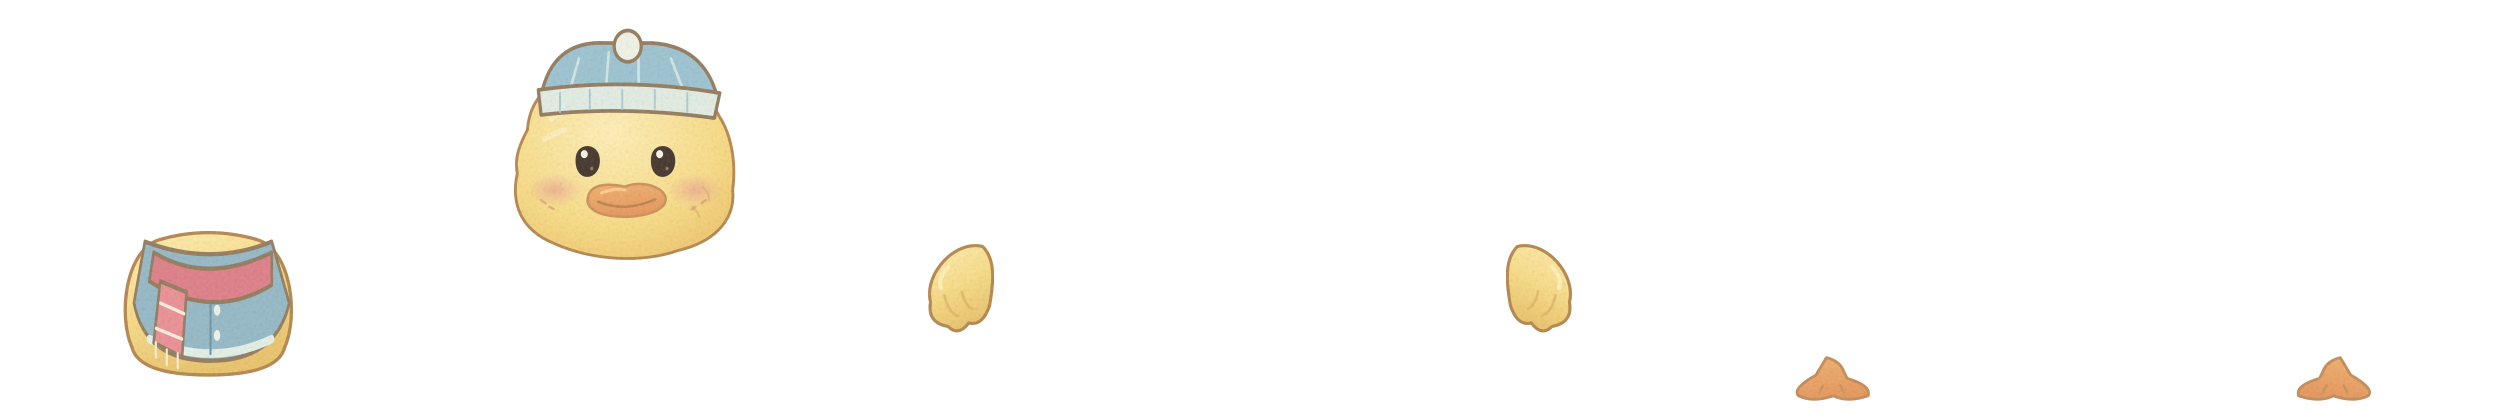
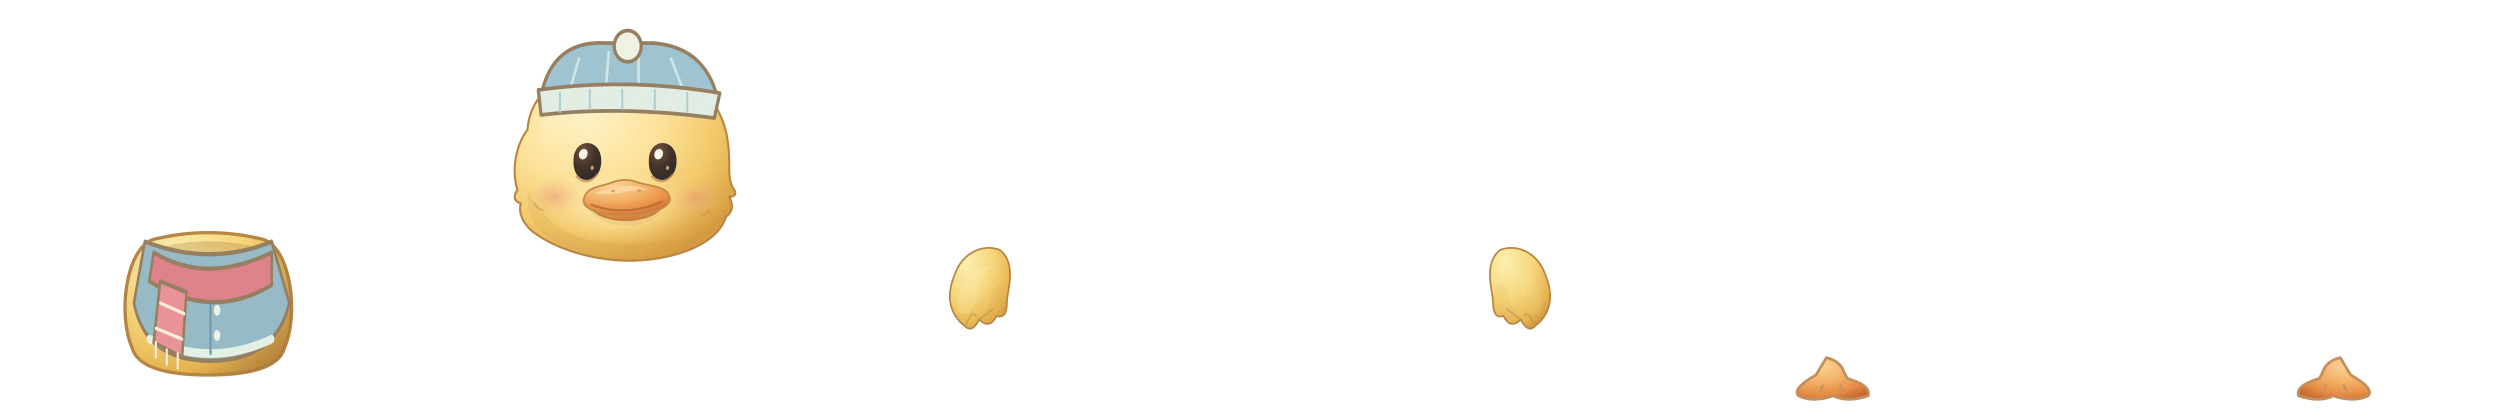
<svg xmlns="http://www.w3.org/2000/svg" width="720" height="120" viewBox="0 0 720 120">
  <g>
    <g transform="translate(0 0)">
      <defs>
-         <linearGradient id="winter-parts-0-down" x1="0" y1="0" x2=".35" y2="1">
-           <stop stop-color="#ffedaf" />
-           <stop offset=".55" stop-color="#f9dd8a" />
-           <stop offset="1" stop-color="#ebc66f" />
-         </linearGradient>
-         <radialGradient id="winter-parts-0-face" cx=".43" cy=".32" r=".78">
-           <stop stop-color="#fff0b8" />
-           <stop offset=".67" stop-color="#f9dc87" />
-           <stop offset="1" stop-color="#edc56e" />
+         <radialGradient id="winter-parts-0-down" cx=".26" cy=".18" r=".96">
+           <stop stop-color="#fff1b3" />
+           <stop offset=".47" stop-color="#f8d87c" />
+           <stop offset=".82" stop-color="#e7b450" />
+           <stop offset="1" stop-color="#ca913b" />
+         </radialGradient>
+         <radialGradient id="winter-parts-0-down-right" cx=".74" cy=".18" r=".96">
+           <stop stop-color="#fff1b3" />
+           <stop offset=".47" stop-color="#f8d87c" />
+           <stop offset=".82" stop-color="#e7b450" />
+           <stop offset="1" stop-color="#ca913b" />
+         </radialGradient>
+         <radialGradient id="winter-parts-0-face" cx=".32" cy=".24" r=".82">
+           <stop stop-color="#fff5c8" />
+           <stop offset=".42" stop-color="#ffe39a" />
+           <stop offset=".73" stop-color="#f4ca69" />
+           <stop offset="1" stop-color="#d99c40" />
+         </radialGradient>
+         <radialGradient id="winter-parts-0-muzzle" cx=".44" cy=".48" r=".55">
+           <stop stop-color="#fff4ce" stop-opacity=".82" />
+           <stop offset=".54" stop-color="#ffe8aa" stop-opacity=".46" />
+           <stop offset="1" stop-color="#f5cf7e" stop-opacity="0" />
        </radialGradient>
        <radialGradient id="winter-parts-0-blush">
-           <stop stop-color="#eaa393" stop-opacity=".72" />
-           <stop offset="1" stop-color="#efb19b" stop-opacity="0" />
-         </radialGradient>
-         <linearGradient id="winter-parts-0-bill" x2=".25" y2="1">
-           <stop stop-color="#f2b373" />
-           <stop offset="1" stop-color="#e79a60" />
-         </linearGradient>
-         <linearGradient id="winter-parts-0-cloth" x2=".25" y2="1">
+           <stop stop-color="#e99273" stop-opacity=".54" />
+           <stop offset=".55" stop-color="#eeac82" stop-opacity=".28" />
+           <stop offset="1" stop-color="#efbd83" stop-opacity="0" />
+         </radialGradient>
+         <radialGradient id="winter-parts-0-bill" cx=".33" cy=".18" r=".9">
+           <stop stop-color="#ffd399" />
+           <stop offset=".45" stop-color="#f4b267" />
+           <stop offset=".78" stop-color="#e88d43" />
+           <stop offset="1" stop-color="#c76b31" />
+         </radialGradient>
+         <linearGradient id="winter-parts-0-bill-lower" x1="0" y1="0" x2=".2" y2="1">
+           <stop stop-color="#cc763a" />
+           <stop offset=".5" stop-color="#eea35c" />
+           <stop offset="1" stop-color="#d9813e" />
+         </linearGradient>
+         <radialGradient id="winter-parts-0-eye" cx=".35" cy=".22" r=".85">
+           <stop stop-color="#71523c" />
+           <stop offset=".55" stop-color="#403129" />
+           <stop offset="1" stop-color="#2e2926" />
+         </radialGradient>
+         <radialGradient id="winter-parts-0-cloth" cx=".27" cy=".24" r=".88">
          <stop stop-color="#9bcfc0" />
-           <stop offset=".75" stop-color="#9bcfc0" />
+           <stop offset=".42" stop-color="#9bcfc0" />
          <stop offset="1" stop-color="#77b6a7" />
-         </linearGradient>
-         <linearGradient id="winter-parts-0-shell" x2="0" y2="1">
-           <stop stop-color="#fff9e8" />
-           <stop offset="1" stop-color="#e8ddbf" />
-         </linearGradient>
+         </radialGradient>
+         <linearGradient id="winter-parts-0-form-shade" x1="0" y1="0" x2="1" y2=".35">
+           <stop stop-color="#765837" stop-opacity=".12" />
+           <stop offset=".3" stop-color="#765837" stop-opacity="0" />
+           <stop offset=".68" stop-color="#765837" stop-opacity="0" />
+           <stop offset="1" stop-color="#765837" stop-opacity=".22" />
+         </linearGradient>
+         <linearGradient id="winter-parts-0-chin-shade" x1="0" y1="0" x2="0" y2="1">
+           <stop stop-color="#9c6b32" stop-opacity=".28" />
+           <stop offset="1" stop-color="#9c6b32" stop-opacity="0" />
+         </linearGradient>
+         <radialGradient id="winter-parts-0-shell" cx=".31" cy=".18" r=".9">
+           <stop stop-color="#fffdf1" />
+           <stop offset=".45" stop-color="#f4ecd6" />
+           <stop offset=".78" stop-color="#e1d2ae" />
+           <stop offset="1" stop-color="#c9b68c" />
+         </radialGradient>
+         <radialGradient id="winter-parts-0-ground">
+           <stop stop-color="#766449" stop-opacity=".24" />
+           <stop offset=".5" stop-color="#766449" stop-opacity=".12" />
+           <stop offset="1" stop-color="#766449" stop-opacity="0" />
+         </radialGradient>
        <filter id="winter-parts-0-paper" x="-2%" y="-2%" width="104%" height="104%" color-interpolation-filters="sRGB">
          <feTurbulence type="fractalNoise" baseFrequency="1.1" numOctaves="3" seed="19" result="grain" />
          <feColorMatrix in="grain" type="saturate" values="0" />
          <feComponentTransfer>
-             <feFuncA type="linear" slope=".16" />
+             <feFuncA type="linear" slope=".065" />
          </feComponentTransfer>
          <feComposite operator="in" in2="SourceGraphic" />
          <feBlend in="SourceGraphic" mode="soft-light" />
        </filter>
      </defs>
      <g stroke="none" stroke-linecap="round" stroke-linejoin="round" filter="url(#winter-parts-0-paper)" transform="translate(0 3)">
-         <path d="M46 66 Q60 62 74 66 C84 69 86 88 82 97 Q80 105 60 105 Q40 105 38 97 C34 88 36 69 46 66Z" fill="url(#winter-parts-0-down)" stroke="#b78a52" stroke-width="0.95" />
-         <path d="M48 79 Q60 74 72 80 Q80 97 60 101 Q42 97 48 79Z" fill="#fce8ac" stroke="none" stroke-width="0" opacity=".6" />
+         <path d="M44 66 Q60 62 76 66 C84 69 86 88 82 97 Q80 105 60 105 Q40 105 38 97 C34 88 36 69 44 66Z" fill="url(#winter-parts-0-down)" stroke="#b78642" stroke-width="0.95" />
+         <path d="M44 66 Q60 62 76 66 C84 69 86 88 82 97 Q80 105 60 105 Q40 105 38 97 C34 88 36 69 44 66Z" fill="url(#winter-parts-0-form-shade)" stroke="none" stroke-width="1" />
+         <path d="M47 68 Q60 65 73 68 L75 82 Q60 88 45 82Z" fill="url(#winter-parts-0-chin-shade)" stroke="none" stroke-width="1" />
+         <path d="M47 82 C50 74 66 73 72 82 Q79 96 60 101 Q42 99 47 82Z" fill="url(#winter-parts-0-muzzle)" stroke="none" stroke-width="1" />
        <g transform="translate(60 -13.5) scale(.63 1.04) translate(-60 0)">
          <g stroke="#977f61" stroke-width="1.2" stroke-linejoin="round" stroke-linecap="round">
            <path d="M31 77Q61 84 89 77L97 94Q91 110 61 110Q31 110 26 94Z" fill="#97bbc8" />
            <path d="M33 104Q61 112 89 104" fill="none" stroke="#e4f1e7" stroke-width="2.4" />
            <path d="M61 90V108" stroke="#7197a7" stroke-width="0.96" />
            <circle cx="64" cy="96" r="1.5" fill="#eef4ea" stroke="none" />
            <circle cx="64" cy="103" r="1.5" fill="#eef4ea" stroke="none" />
            <path d="M35 80Q59 89 89 80L89 89Q62 99 33 88Z" fill="#e0828b" />
            <path d="M38 88L50 91L48 109L35 105Z" fill="#eb9398" />
            <path d="M38 94L49 97M36 101L48 104M36 105L36 109M41 107V111M46 108V112" stroke="#feefda" stroke-width="0.96" />
          </g>
        </g>
      </g>
    </g>
    <g transform="translate(120 0)">
      <defs>
-         <linearGradient id="winter-parts-1-down" x1="0" y1="0" x2=".35" y2="1">
-           <stop stop-color="#ffedaf" />
-           <stop offset=".55" stop-color="#f9dd8a" />
-           <stop offset="1" stop-color="#ebc66f" />
-         </linearGradient>
-         <radialGradient id="winter-parts-1-face" cx=".43" cy=".32" r=".78">
-           <stop stop-color="#fff0b8" />
-           <stop offset=".67" stop-color="#f9dc87" />
-           <stop offset="1" stop-color="#edc56e" />
+         <radialGradient id="winter-parts-1-down" cx=".26" cy=".18" r=".96">
+           <stop stop-color="#fff1b3" />
+           <stop offset=".47" stop-color="#f8d87c" />
+           <stop offset=".82" stop-color="#e7b450" />
+           <stop offset="1" stop-color="#ca913b" />
+         </radialGradient>
+         <radialGradient id="winter-parts-1-down-right" cx=".74" cy=".18" r=".96">
+           <stop stop-color="#fff1b3" />
+           <stop offset=".47" stop-color="#f8d87c" />
+           <stop offset=".82" stop-color="#e7b450" />
+           <stop offset="1" stop-color="#ca913b" />
+         </radialGradient>
+         <radialGradient id="winter-parts-1-face" cx=".32" cy=".24" r=".82">
+           <stop stop-color="#fff5c8" />
+           <stop offset=".42" stop-color="#ffe39a" />
+           <stop offset=".73" stop-color="#f4ca69" />
+           <stop offset="1" stop-color="#d99c40" />
+         </radialGradient>
+         <radialGradient id="winter-parts-1-muzzle" cx=".44" cy=".48" r=".55">
+           <stop stop-color="#fff4ce" stop-opacity=".82" />
+           <stop offset=".54" stop-color="#ffe8aa" stop-opacity=".46" />
+           <stop offset="1" stop-color="#f5cf7e" stop-opacity="0" />
        </radialGradient>
        <radialGradient id="winter-parts-1-blush">
-           <stop stop-color="#eaa393" stop-opacity=".72" />
-           <stop offset="1" stop-color="#efb19b" stop-opacity="0" />
-         </radialGradient>
-         <linearGradient id="winter-parts-1-bill" x2=".25" y2="1">
-           <stop stop-color="#f2b373" />
-           <stop offset="1" stop-color="#e79a60" />
-         </linearGradient>
-         <linearGradient id="winter-parts-1-cloth" x2=".25" y2="1">
+           <stop stop-color="#e99273" stop-opacity=".54" />
+           <stop offset=".55" stop-color="#eeac82" stop-opacity=".28" />
+           <stop offset="1" stop-color="#efbd83" stop-opacity="0" />
+         </radialGradient>
+         <radialGradient id="winter-parts-1-bill" cx=".33" cy=".18" r=".9">
+           <stop stop-color="#ffd399" />
+           <stop offset=".45" stop-color="#f4b267" />
+           <stop offset=".78" stop-color="#e88d43" />
+           <stop offset="1" stop-color="#c76b31" />
+         </radialGradient>
+         <linearGradient id="winter-parts-1-bill-lower" x1="0" y1="0" x2=".2" y2="1">
+           <stop stop-color="#cc763a" />
+           <stop offset=".5" stop-color="#eea35c" />
+           <stop offset="1" stop-color="#d9813e" />
+         </linearGradient>
+         <radialGradient id="winter-parts-1-eye" cx=".35" cy=".22" r=".85">
+           <stop stop-color="#71523c" />
+           <stop offset=".55" stop-color="#403129" />
+           <stop offset="1" stop-color="#2e2926" />
+         </radialGradient>
+         <radialGradient id="winter-parts-1-cloth" cx=".27" cy=".24" r=".88">
          <stop stop-color="#9bcfc0" />
-           <stop offset=".75" stop-color="#9bcfc0" />
+           <stop offset=".42" stop-color="#9bcfc0" />
          <stop offset="1" stop-color="#77b6a7" />
-         </linearGradient>
-         <linearGradient id="winter-parts-1-shell" x2="0" y2="1">
-           <stop stop-color="#fff9e8" />
-           <stop offset="1" stop-color="#e8ddbf" />
-         </linearGradient>
+         </radialGradient>
+         <linearGradient id="winter-parts-1-form-shade" x1="0" y1="0" x2="1" y2=".35">
+           <stop stop-color="#765837" stop-opacity=".12" />
+           <stop offset=".3" stop-color="#765837" stop-opacity="0" />
+           <stop offset=".68" stop-color="#765837" stop-opacity="0" />
+           <stop offset="1" stop-color="#765837" stop-opacity=".22" />
+         </linearGradient>
+         <linearGradient id="winter-parts-1-chin-shade" x1="0" y1="0" x2="0" y2="1">
+           <stop stop-color="#9c6b32" stop-opacity=".28" />
+           <stop offset="1" stop-color="#9c6b32" stop-opacity="0" />
+         </linearGradient>
+         <radialGradient id="winter-parts-1-shell" cx=".31" cy=".18" r=".9">
+           <stop stop-color="#fffdf1" />
+           <stop offset=".45" stop-color="#f4ecd6" />
+           <stop offset=".78" stop-color="#e1d2ae" />
+           <stop offset="1" stop-color="#c9b68c" />
+         </radialGradient>
+         <radialGradient id="winter-parts-1-ground">
+           <stop stop-color="#766449" stop-opacity=".24" />
+           <stop offset=".5" stop-color="#766449" stop-opacity=".12" />
+           <stop offset="1" stop-color="#766449" stop-opacity="0" />
+         </radialGradient>
        <filter id="winter-parts-1-paper" x="-2%" y="-2%" width="104%" height="104%" color-interpolation-filters="sRGB">
          <feTurbulence type="fractalNoise" baseFrequency="1.1" numOctaves="3" seed="19" result="grain" />
          <feColorMatrix in="grain" type="saturate" values="0" />
          <feComponentTransfer>
-             <feFuncA type="linear" slope=".16" />
+             <feFuncA type="linear" slope=".065" />
          </feComponentTransfer>
          <feComposite operator="in" in2="SourceGraphic" />
          <feBlend in="SourceGraphic" mode="soft-light" />
        </filter>
      </defs>
      <g stroke="none" stroke-linecap="round" stroke-linejoin="round" filter="url(#winter-parts-1-paper)" transform="translate(0 3)">
        <g transform="translate(60 44) scale(0.96875 0.9642857)">
-           <path d="M-29-10 C-28-23-17-28-4-27 C8-29 23-25 28-14 C32-8 33 1 32 8 C33 18 25 24 16 26 C5 30-10 29-21 24 C-31 20-34 12-32 3 C-33-2-31-6-29-10Z" fill="url(#winter-parts-1-face)" stroke="#b78a52" stroke-width="0.85" />
-           <path d="M-9-26 Q-17-34-10-35 Q-4-35-4-28 Q1-36 5-32 Q9-29 7-26Z" fill="url(#winter-parts-1-down)" stroke="#b78a52" stroke-width="0.85" />
-           <path d="M-22-13 Q-17-18-13-18 M-24-7 Q-21-9-18-10" fill="none" stroke="#fff4c8" stroke-width="1.5" opacity=".68" />
-           <path d="M23 7 Q25 9 25 11 M20 13 Q22 15 22 16" fill="none" stroke="#dbb365" stroke-width="0.65" opacity=".65" />
-           <ellipse cx="-21" cy="8" rx="8.5" ry="5.1" fill="url(#winter-parts-1-blush)" />
-           <ellipse cx="21" cy="8" rx="8.5" ry="5.1" fill="url(#winter-parts-1-blush)" />
-           <path d="M-14.7 -1.2 C-14.6 -6.4 -8 -6.4 -7.5 -1.4 C-6.9 5.4 -15 6.4 -14.7 -1.2Z" fill="#493b32" stroke="none" stroke-width="1" />
-           <ellipse cx="-12.1" cy="-2.7" rx="1.05" ry="1.2" fill="#fff8e7" />
-           <ellipse cx="-9.9" cy="1.6" rx="0.48" ry="0.55" fill="#c8996c" opacity=".65" />
-           <path d="M7.7 -1.2 C7.8 -6.4 14.4 -6.4 14.9 -1.4 C15.5 5.4 7.4 6.4 7.7 -1.2Z" fill="#493b32" stroke="none" stroke-width="1" />
-           <ellipse cx="10.3" cy="-2.7" rx="1.05" ry="1.2" fill="#fff8e7" />
-           <ellipse cx="12.5" cy="1.6" rx="0.48" ry="0.55" fill="#c8996c" opacity=".65" />
-           <path d="M-11 10 C-10 6-5 6 0 7 C5 5 11 7 12 10 C13 14 6 16 0 16 C-7 16-12 14-11 10Z" fill="url(#winter-parts-1-bill)" stroke="#cd945a" stroke-width="0.75" />
-           <path d="M-8 11.5 Q0 14.8 9 10.8" fill="none" stroke="#b67f4e" stroke-width="0.75" opacity=".8" />
-           <path d="M-7 8.9 Q-3 7.3 0 8" fill="none" stroke="#ffcf92" stroke-width="0.85" />
-           <path d="M-25 11 l1.4 1 M-22.5 13 l1.3 .7 M24 11 l-1.3 1 M21 13 l-1.2 .8" fill="none" stroke="#d89777" stroke-width="0.7" opacity=".65" />
+           <path d="M-29-10 C-28-22-18-28-5-27 C8-30 23-26 28-15 C31-9 31-3 31 2 Q31 6 32.5 8 Q33.5 10 31 10 Q33 14 30 16 C28 23 18 28 5 29 C-9 30-22 25-28 20 Q-32 16-31 12 Q-34 11-32 8 C-34 1-32-6-29-10Z" fill="url(#winter-parts-1-face)" stroke="#b78642" stroke-width="0.62" />
+           <path d="M-29 8 Q-30 22-14 26 Q3 33 20 25 Q30 20 31 11 C27 22 14 24 2 24 C-12 25-23 20-29 8Z" fill="#c58d40" stroke="none" stroke-width="0" opacity=".15" />
+           <path d="M-9-26 Q-17-34-10-35 Q-4-35-4-28 Q1-36 5-32 Q9-29 7-26Z" fill="url(#winter-parts-1-down)" stroke="#b78642" stroke-width="0.85" />
+           <path d="M-25-11 C-21-23-7-27 8-23 C-4-24-16-18-22-7 Q-25-3-25-11Z" fill="#fff9db" stroke="none" stroke-width="0" opacity=".16" />
+           <path d="M-22 5 C-18-1-7 0 0 3 C9-1 19 2 23 9 C26 20 12 25 0 24 C-15 24-27 17-22 5Z" fill="url(#winter-parts-1-muzzle)" stroke="none" stroke-width="1" />
+           <ellipse cx="-21" cy="10" rx="8" ry="5.5" fill="url(#winter-parts-1-blush)" />
+           <ellipse cx="21" cy="10.5" rx="7.5" ry="5.2" fill="url(#winter-parts-1-blush)" />
+           <path d="M-15.3 -1 C-15.2 -7.6 -7.5 -7.7 -7.1 -1.3 C-6.5 6.7 -15.8 7.4 -15.3 -1Z" fill="url(#winter-parts-1-eye)" stroke="none" stroke-width="1" />
+           <path d="M-14.4 3.965 Q-11.2 7.1 -8.3 3.355" fill="none" stroke="#ae7e50" stroke-width="0.65" opacity=".66" />
+           <ellipse cx="-12.4" cy="-2.7" rx="1.25" ry="1.6" fill="#fff9e9" transform="rotate(20 -12.4 -2.7)" />
+           <ellipse cx="-9.75" cy="1.4" rx="0.48" ry="0.62" fill="#f2d3a2" opacity=".7" />
+           <path d="M7.1 -1 C7.2 -7.6 14.9 -7.7 15.3 -1.3 C15.9 6.7 6.6 7.4 7.1 -1Z" fill="url(#winter-parts-1-eye)" stroke="none" stroke-width="1" />
+           <path d="M8 3.965 Q11.2 7.1 14.1 3.355" fill="none" stroke="#ae7e50" stroke-width="0.65" opacity=".66" />
+           <ellipse cx="10" cy="-2.7" rx="1.25" ry="1.6" fill="#fff9e9" transform="rotate(20 10 -2.7)" />
+           <ellipse cx="12.65" cy="1.4" rx="0.48" ry="0.62" fill="#f2d3a2" opacity=".7" />
+           <path d="M-11 13 Q0 9 11 13 C10 20-8 21-11 13Z" fill="#b58140" stroke="none" stroke-width="0" opacity=".13" />
+           <path d="M-11 11 C-10 19 10 19 12 11 Q1 7-11 11Z" fill="url(#winter-parts-1-bill-lower)" stroke="#c4813f" stroke-width="0.6" />
+           <path d="M-12 10 C-11 7-7 7-4 5.8 Q0 4.2 4 5.8 C7 6.8 12 6.8 13 9.5 C15 13 8 15.3 1 15.5 C-6 15.8-14 14-12 10Z" fill="url(#winter-parts-1-bill)" stroke="#c58b46" stroke-width="0.55" />
+           <path d="M-9 9 C-7 7.8-4 8-1 7 Q3 6.3 7 8 C1 7.6-3 10-9 9Z" fill="#ffe2b0" stroke="none" stroke-width="0" opacity=".65" />
+           <path d="M-10 12.4 Q0 16.2 11 11.5" fill="none" stroke="#ad672f" stroke-width="0.65" opacity=".75" />
+           <ellipse cx="-3.6" cy="8.3" rx="0.65" ry="0.4" fill="#bc8243" opacity=".6" />
+           <ellipse cx="4.3" cy="8.1" rx="0.6" ry="0.38" fill="#bc8243" opacity=".6" />
+           <path d="M-27 12 q1 1.7 2.6 2 M25 14 q-1 1.5-2.4 1.8" fill="none" stroke="#cf9b53" stroke-width="0.65" opacity=".6" />
        </g>
        <g transform="translate(60 4) scale(.78 .9) translate(-60 0)">
          <g stroke="#977f61" stroke-width="1.2" stroke-linejoin="round" stroke-linecap="round">
            <path d="M29 23Q33 5 53 6H70Q89 7 94 23Z" fill="#9fc5d2" />
            <path d="M43 11L40 20M54 9L53 20M65 9V20M77 11L81 20" stroke="#d1e7e5" stroke-width="0.96" />
            <path d="M28 21Q61 17 95 22L93 30Q59 26 29 29Z" fill="#e3eee4" />
            <path d="M36 22V28M47 21V27M59 21V27M71 21V27M83 22V28" stroke="#afcecf" stroke-width="0.72" />
            <circle cx="61" cy="7" r="5" fill="#f1f4e5" />
          </g>
        </g>
      </g>
    </g>
    <g transform="translate(240 0)">
      <defs>
-         <linearGradient id="winter-parts-2-down" x1="0" y1="0" x2=".35" y2="1">
-           <stop stop-color="#ffedaf" />
-           <stop offset=".55" stop-color="#f9dd8a" />
-           <stop offset="1" stop-color="#ebc66f" />
-         </linearGradient>
-         <radialGradient id="winter-parts-2-face" cx=".43" cy=".32" r=".78">
-           <stop stop-color="#fff0b8" />
-           <stop offset=".67" stop-color="#f9dc87" />
-           <stop offset="1" stop-color="#edc56e" />
+         <radialGradient id="winter-parts-2-down" cx=".26" cy=".18" r=".96">
+           <stop stop-color="#fff1b3" />
+           <stop offset=".47" stop-color="#f8d87c" />
+           <stop offset=".82" stop-color="#e7b450" />
+           <stop offset="1" stop-color="#ca913b" />
+         </radialGradient>
+         <radialGradient id="winter-parts-2-down-right" cx=".74" cy=".18" r=".96">
+           <stop stop-color="#fff1b3" />
+           <stop offset=".47" stop-color="#f8d87c" />
+           <stop offset=".82" stop-color="#e7b450" />
+           <stop offset="1" stop-color="#ca913b" />
+         </radialGradient>
+         <radialGradient id="winter-parts-2-face" cx=".32" cy=".24" r=".82">
+           <stop stop-color="#fff5c8" />
+           <stop offset=".42" stop-color="#ffe39a" />
+           <stop offset=".73" stop-color="#f4ca69" />
+           <stop offset="1" stop-color="#d99c40" />
+         </radialGradient>
+         <radialGradient id="winter-parts-2-muzzle" cx=".44" cy=".48" r=".55">
+           <stop stop-color="#fff4ce" stop-opacity=".82" />
+           <stop offset=".54" stop-color="#ffe8aa" stop-opacity=".46" />
+           <stop offset="1" stop-color="#f5cf7e" stop-opacity="0" />
        </radialGradient>
        <radialGradient id="winter-parts-2-blush">
-           <stop stop-color="#eaa393" stop-opacity=".72" />
-           <stop offset="1" stop-color="#efb19b" stop-opacity="0" />
-         </radialGradient>
-         <linearGradient id="winter-parts-2-bill" x2=".25" y2="1">
-           <stop stop-color="#f2b373" />
-           <stop offset="1" stop-color="#e79a60" />
-         </linearGradient>
-         <linearGradient id="winter-parts-2-cloth" x2=".25" y2="1">
+           <stop stop-color="#e99273" stop-opacity=".54" />
+           <stop offset=".55" stop-color="#eeac82" stop-opacity=".28" />
+           <stop offset="1" stop-color="#efbd83" stop-opacity="0" />
+         </radialGradient>
+         <radialGradient id="winter-parts-2-bill" cx=".33" cy=".18" r=".9">
+           <stop stop-color="#ffd399" />
+           <stop offset=".45" stop-color="#f4b267" />
+           <stop offset=".78" stop-color="#e88d43" />
+           <stop offset="1" stop-color="#c76b31" />
+         </radialGradient>
+         <linearGradient id="winter-parts-2-bill-lower" x1="0" y1="0" x2=".2" y2="1">
+           <stop stop-color="#cc763a" />
+           <stop offset=".5" stop-color="#eea35c" />
+           <stop offset="1" stop-color="#d9813e" />
+         </linearGradient>
+         <radialGradient id="winter-parts-2-eye" cx=".35" cy=".22" r=".85">
+           <stop stop-color="#71523c" />
+           <stop offset=".55" stop-color="#403129" />
+           <stop offset="1" stop-color="#2e2926" />
+         </radialGradient>
+         <radialGradient id="winter-parts-2-cloth" cx=".27" cy=".24" r=".88">
          <stop stop-color="#9bcfc0" />
-           <stop offset=".75" stop-color="#9bcfc0" />
+           <stop offset=".42" stop-color="#9bcfc0" />
          <stop offset="1" stop-color="#77b6a7" />
-         </linearGradient>
-         <linearGradient id="winter-parts-2-shell" x2="0" y2="1">
-           <stop stop-color="#fff9e8" />
-           <stop offset="1" stop-color="#e8ddbf" />
-         </linearGradient>
+         </radialGradient>
+         <linearGradient id="winter-parts-2-form-shade" x1="0" y1="0" x2="1" y2=".35">
+           <stop stop-color="#765837" stop-opacity=".12" />
+           <stop offset=".3" stop-color="#765837" stop-opacity="0" />
+           <stop offset=".68" stop-color="#765837" stop-opacity="0" />
+           <stop offset="1" stop-color="#765837" stop-opacity=".22" />
+         </linearGradient>
+         <linearGradient id="winter-parts-2-chin-shade" x1="0" y1="0" x2="0" y2="1">
+           <stop stop-color="#9c6b32" stop-opacity=".28" />
+           <stop offset="1" stop-color="#9c6b32" stop-opacity="0" />
+         </linearGradient>
+         <radialGradient id="winter-parts-2-shell" cx=".31" cy=".18" r=".9">
+           <stop stop-color="#fffdf1" />
+           <stop offset=".45" stop-color="#f4ecd6" />
+           <stop offset=".78" stop-color="#e1d2ae" />
+           <stop offset="1" stop-color="#c9b68c" />
+         </radialGradient>
+         <radialGradient id="winter-parts-2-ground">
+           <stop stop-color="#766449" stop-opacity=".24" />
+           <stop offset=".5" stop-color="#766449" stop-opacity=".12" />
+           <stop offset="1" stop-color="#766449" stop-opacity="0" />
+         </radialGradient>
        <filter id="winter-parts-2-paper" x="-2%" y="-2%" width="104%" height="104%" color-interpolation-filters="sRGB">
          <feTurbulence type="fractalNoise" baseFrequency="1.1" numOctaves="3" seed="19" result="grain" />
          <feColorMatrix in="grain" type="saturate" values="0" />
          <feComponentTransfer>
-             <feFuncA type="linear" slope=".16" />
+             <feFuncA type="linear" slope=".065" />
          </feComponentTransfer>
          <feComposite operator="in" in2="SourceGraphic" />
          <feBlend in="SourceGraphic" mode="soft-light" />
        </filter>
      </defs>
      <g stroke="none" stroke-linecap="round" stroke-linejoin="round" filter="url(#winter-parts-2-paper)" transform="translate(0 3)">
-         <path d="M43 68 C35 66 26 76 28 84 Q27 90 33 91 Q36 94 39 90 Q43 91 45 85 C46 79 47 72 43 68Z" fill="url(#winter-parts-2-down)" stroke="#b78a52" stroke-width="0.9" />
-         <path d="M32 82 Q33 87 36 88 M37 81 Q38 85 40 86" fill="none" stroke="#dcb465" stroke-width="0.75" opacity=".75" />
-         <path d="M33 74 Q30 77 31 80" fill="none" stroke="#fff1b8" stroke-width="1.2" />
+         <path d="M48 69 C43 67 37 70 35 76 C32 83 34 88 38 91 Q40 93 42 89 Q45 92 47 88 Q50 89 50 84 C50 81 53 73 48 69Z" fill="url(#winter-parts-2-down)" stroke="#b78642" stroke-width="0.5" />
+         <path d="M47 79 C44 84 46 85 42 89 Q45 92 47 88 Q50 89 50 84 C50 83 50 78 47 79Z" fill="#c4903c" stroke="none" stroke-width="0" opacity=".09" />
+         <path d="M36 82 C37 77 42 73 45 74 C42 78 42 84 39 87 Q35 89 36 82Z" fill="#fff3bd" stroke="none" stroke-width="0" opacity=".22" />
+         <path d="M46 86 Q46 86 42 89 M41 88 Q40 86 38 91" fill="none" stroke="#c39345" stroke-width="0.55" opacity=".55" />
      </g>
    </g>
    <g transform="translate(360 0)">
      <defs>
-         <linearGradient id="winter-parts-3-down" x1="0" y1="0" x2=".35" y2="1">
-           <stop stop-color="#ffedaf" />
-           <stop offset=".55" stop-color="#f9dd8a" />
-           <stop offset="1" stop-color="#ebc66f" />
-         </linearGradient>
-         <radialGradient id="winter-parts-3-face" cx=".43" cy=".32" r=".78">
-           <stop stop-color="#fff0b8" />
-           <stop offset=".67" stop-color="#f9dc87" />
-           <stop offset="1" stop-color="#edc56e" />
+         <radialGradient id="winter-parts-3-down" cx=".26" cy=".18" r=".96">
+           <stop stop-color="#fff1b3" />
+           <stop offset=".47" stop-color="#f8d87c" />
+           <stop offset=".82" stop-color="#e7b450" />
+           <stop offset="1" stop-color="#ca913b" />
+         </radialGradient>
+         <radialGradient id="winter-parts-3-down-right" cx=".74" cy=".18" r=".96">
+           <stop stop-color="#fff1b3" />
+           <stop offset=".47" stop-color="#f8d87c" />
+           <stop offset=".82" stop-color="#e7b450" />
+           <stop offset="1" stop-color="#ca913b" />
+         </radialGradient>
+         <radialGradient id="winter-parts-3-face" cx=".32" cy=".24" r=".82">
+           <stop stop-color="#fff5c8" />
+           <stop offset=".42" stop-color="#ffe39a" />
+           <stop offset=".73" stop-color="#f4ca69" />
+           <stop offset="1" stop-color="#d99c40" />
+         </radialGradient>
+         <radialGradient id="winter-parts-3-muzzle" cx=".44" cy=".48" r=".55">
+           <stop stop-color="#fff4ce" stop-opacity=".82" />
+           <stop offset=".54" stop-color="#ffe8aa" stop-opacity=".46" />
+           <stop offset="1" stop-color="#f5cf7e" stop-opacity="0" />
        </radialGradient>
        <radialGradient id="winter-parts-3-blush">
-           <stop stop-color="#eaa393" stop-opacity=".72" />
-           <stop offset="1" stop-color="#efb19b" stop-opacity="0" />
-         </radialGradient>
-         <linearGradient id="winter-parts-3-bill" x2=".25" y2="1">
-           <stop stop-color="#f2b373" />
-           <stop offset="1" stop-color="#e79a60" />
-         </linearGradient>
-         <linearGradient id="winter-parts-3-cloth" x2=".25" y2="1">
+           <stop stop-color="#e99273" stop-opacity=".54" />
+           <stop offset=".55" stop-color="#eeac82" stop-opacity=".28" />
+           <stop offset="1" stop-color="#efbd83" stop-opacity="0" />
+         </radialGradient>
+         <radialGradient id="winter-parts-3-bill" cx=".33" cy=".18" r=".9">
+           <stop stop-color="#ffd399" />
+           <stop offset=".45" stop-color="#f4b267" />
+           <stop offset=".78" stop-color="#e88d43" />
+           <stop offset="1" stop-color="#c76b31" />
+         </radialGradient>
+         <linearGradient id="winter-parts-3-bill-lower" x1="0" y1="0" x2=".2" y2="1">
+           <stop stop-color="#cc763a" />
+           <stop offset=".5" stop-color="#eea35c" />
+           <stop offset="1" stop-color="#d9813e" />
+         </linearGradient>
+         <radialGradient id="winter-parts-3-eye" cx=".35" cy=".22" r=".85">
+           <stop stop-color="#71523c" />
+           <stop offset=".55" stop-color="#403129" />
+           <stop offset="1" stop-color="#2e2926" />
+         </radialGradient>
+         <radialGradient id="winter-parts-3-cloth" cx=".27" cy=".24" r=".88">
          <stop stop-color="#9bcfc0" />
-           <stop offset=".75" stop-color="#9bcfc0" />
+           <stop offset=".42" stop-color="#9bcfc0" />
          <stop offset="1" stop-color="#77b6a7" />
-         </linearGradient>
-         <linearGradient id="winter-parts-3-shell" x2="0" y2="1">
-           <stop stop-color="#fff9e8" />
-           <stop offset="1" stop-color="#e8ddbf" />
-         </linearGradient>
+         </radialGradient>
+         <linearGradient id="winter-parts-3-form-shade" x1="0" y1="0" x2="1" y2=".35">
+           <stop stop-color="#765837" stop-opacity=".12" />
+           <stop offset=".3" stop-color="#765837" stop-opacity="0" />
+           <stop offset=".68" stop-color="#765837" stop-opacity="0" />
+           <stop offset="1" stop-color="#765837" stop-opacity=".22" />
+         </linearGradient>
+         <linearGradient id="winter-parts-3-chin-shade" x1="0" y1="0" x2="0" y2="1">
+           <stop stop-color="#9c6b32" stop-opacity=".28" />
+           <stop offset="1" stop-color="#9c6b32" stop-opacity="0" />
+         </linearGradient>
+         <radialGradient id="winter-parts-3-shell" cx=".31" cy=".18" r=".9">
+           <stop stop-color="#fffdf1" />
+           <stop offset=".45" stop-color="#f4ecd6" />
+           <stop offset=".78" stop-color="#e1d2ae" />
+           <stop offset="1" stop-color="#c9b68c" />
+         </radialGradient>
+         <radialGradient id="winter-parts-3-ground">
+           <stop stop-color="#766449" stop-opacity=".24" />
+           <stop offset=".5" stop-color="#766449" stop-opacity=".12" />
+           <stop offset="1" stop-color="#766449" stop-opacity="0" />
+         </radialGradient>
        <filter id="winter-parts-3-paper" x="-2%" y="-2%" width="104%" height="104%" color-interpolation-filters="sRGB">
          <feTurbulence type="fractalNoise" baseFrequency="1.1" numOctaves="3" seed="19" result="grain" />
          <feColorMatrix in="grain" type="saturate" values="0" />
          <feComponentTransfer>
-             <feFuncA type="linear" slope=".16" />
+             <feFuncA type="linear" slope=".065" />
          </feComponentTransfer>
          <feComposite operator="in" in2="SourceGraphic" />
          <feBlend in="SourceGraphic" mode="soft-light" />
        </filter>
      </defs>
      <g stroke="none" stroke-linecap="round" stroke-linejoin="round" filter="url(#winter-parts-3-paper)" transform="translate(0 3)">
        <g transform="translate(120 0) scale(-1 1)">
-           <path d="M43 68 C35 66 26 76 28 84 Q27 90 33 91 Q36 94 39 90 Q43 91 45 85 C46 79 47 72 43 68Z" fill="url(#winter-parts-3-down)" stroke="#b78a52" stroke-width="0.9" />
-           <path d="M32 82 Q33 87 36 88 M37 81 Q38 85 40 86" fill="none" stroke="#dcb465" stroke-width="0.75" opacity=".75" />
-           <path d="M33 74 Q30 77 31 80" fill="none" stroke="#fff1b8" stroke-width="1.2" />
+           <path d="M48 69 C43 67 37 70 35 76 C32 83 34 88 38 91 Q40 93 42 89 Q45 92 47 88 Q50 89 50 84 C50 81 53 73 48 69Z" fill="url(#winter-parts-3-down-right)" stroke="#b78642" stroke-width="0.5" />
+         </g>
+         <g transform="translate(120 0) scale(-1 1)">
+           <path d="M47 79 C44 84 46 85 42 89 Q45 92 47 88 Q50 89 50 84 C50 83 50 78 47 79Z" fill="#c4903c" stroke="none" stroke-width="0" opacity=".09" />
+         </g>
+         <g transform="translate(120 0) scale(-1 1)">
+           <path d="M36 82 C37 77 42 73 45 74 C42 78 42 84 39 87 Q35 89 36 82Z" fill="#fff3bd" stroke="none" stroke-width="0" opacity=".08" />
+         </g>
+         <g transform="translate(120 0) scale(-1 1)">
+           <path d="M46 86 Q46 86 42 89 M41 88 Q40 86 38 91" fill="none" stroke="#c39345" stroke-width="0.55" opacity=".55" />
        </g>
      </g>
    </g>
    <g transform="translate(480 0)">
      <defs>
-         <linearGradient id="winter-parts-4-down" x1="0" y1="0" x2=".35" y2="1">
-           <stop stop-color="#ffedaf" />
-           <stop offset=".55" stop-color="#f9dd8a" />
-           <stop offset="1" stop-color="#ebc66f" />
-         </linearGradient>
-         <radialGradient id="winter-parts-4-face" cx=".43" cy=".32" r=".78">
-           <stop stop-color="#fff0b8" />
-           <stop offset=".67" stop-color="#f9dc87" />
-           <stop offset="1" stop-color="#edc56e" />
+         <radialGradient id="winter-parts-4-down" cx=".26" cy=".18" r=".96">
+           <stop stop-color="#fff1b3" />
+           <stop offset=".47" stop-color="#f8d87c" />
+           <stop offset=".82" stop-color="#e7b450" />
+           <stop offset="1" stop-color="#ca913b" />
+         </radialGradient>
+         <radialGradient id="winter-parts-4-down-right" cx=".74" cy=".18" r=".96">
+           <stop stop-color="#fff1b3" />
+           <stop offset=".47" stop-color="#f8d87c" />
+           <stop offset=".82" stop-color="#e7b450" />
+           <stop offset="1" stop-color="#ca913b" />
+         </radialGradient>
+         <radialGradient id="winter-parts-4-face" cx=".32" cy=".24" r=".82">
+           <stop stop-color="#fff5c8" />
+           <stop offset=".42" stop-color="#ffe39a" />
+           <stop offset=".73" stop-color="#f4ca69" />
+           <stop offset="1" stop-color="#d99c40" />
+         </radialGradient>
+         <radialGradient id="winter-parts-4-muzzle" cx=".44" cy=".48" r=".55">
+           <stop stop-color="#fff4ce" stop-opacity=".82" />
+           <stop offset=".54" stop-color="#ffe8aa" stop-opacity=".46" />
+           <stop offset="1" stop-color="#f5cf7e" stop-opacity="0" />
        </radialGradient>
        <radialGradient id="winter-parts-4-blush">
-           <stop stop-color="#eaa393" stop-opacity=".72" />
-           <stop offset="1" stop-color="#efb19b" stop-opacity="0" />
-         </radialGradient>
-         <linearGradient id="winter-parts-4-bill" x2=".25" y2="1">
-           <stop stop-color="#f2b373" />
-           <stop offset="1" stop-color="#e79a60" />
-         </linearGradient>
-         <linearGradient id="winter-parts-4-cloth" x2=".25" y2="1">
+           <stop stop-color="#e99273" stop-opacity=".54" />
+           <stop offset=".55" stop-color="#eeac82" stop-opacity=".28" />
+           <stop offset="1" stop-color="#efbd83" stop-opacity="0" />
+         </radialGradient>
+         <radialGradient id="winter-parts-4-bill" cx=".33" cy=".18" r=".9">
+           <stop stop-color="#ffd399" />
+           <stop offset=".45" stop-color="#f4b267" />
+           <stop offset=".78" stop-color="#e88d43" />
+           <stop offset="1" stop-color="#c76b31" />
+         </radialGradient>
+         <linearGradient id="winter-parts-4-bill-lower" x1="0" y1="0" x2=".2" y2="1">
+           <stop stop-color="#cc763a" />
+           <stop offset=".5" stop-color="#eea35c" />
+           <stop offset="1" stop-color="#d9813e" />
+         </linearGradient>
+         <radialGradient id="winter-parts-4-eye" cx=".35" cy=".22" r=".85">
+           <stop stop-color="#71523c" />
+           <stop offset=".55" stop-color="#403129" />
+           <stop offset="1" stop-color="#2e2926" />
+         </radialGradient>
+         <radialGradient id="winter-parts-4-cloth" cx=".27" cy=".24" r=".88">
          <stop stop-color="#9bcfc0" />
-           <stop offset=".75" stop-color="#9bcfc0" />
+           <stop offset=".42" stop-color="#9bcfc0" />
          <stop offset="1" stop-color="#77b6a7" />
-         </linearGradient>
-         <linearGradient id="winter-parts-4-shell" x2="0" y2="1">
-           <stop stop-color="#fff9e8" />
-           <stop offset="1" stop-color="#e8ddbf" />
-         </linearGradient>
+         </radialGradient>
+         <linearGradient id="winter-parts-4-form-shade" x1="0" y1="0" x2="1" y2=".35">
+           <stop stop-color="#765837" stop-opacity=".12" />
+           <stop offset=".3" stop-color="#765837" stop-opacity="0" />
+           <stop offset=".68" stop-color="#765837" stop-opacity="0" />
+           <stop offset="1" stop-color="#765837" stop-opacity=".22" />
+         </linearGradient>
+         <linearGradient id="winter-parts-4-chin-shade" x1="0" y1="0" x2="0" y2="1">
+           <stop stop-color="#9c6b32" stop-opacity=".28" />
+           <stop offset="1" stop-color="#9c6b32" stop-opacity="0" />
+         </linearGradient>
+         <radialGradient id="winter-parts-4-shell" cx=".31" cy=".18" r=".9">
+           <stop stop-color="#fffdf1" />
+           <stop offset=".45" stop-color="#f4ecd6" />
+           <stop offset=".78" stop-color="#e1d2ae" />
+           <stop offset="1" stop-color="#c9b68c" />
+         </radialGradient>
+         <radialGradient id="winter-parts-4-ground">
+           <stop stop-color="#766449" stop-opacity=".24" />
+           <stop offset=".5" stop-color="#766449" stop-opacity=".12" />
+           <stop offset="1" stop-color="#766449" stop-opacity="0" />
+         </radialGradient>
        <filter id="winter-parts-4-paper" x="-2%" y="-2%" width="104%" height="104%" color-interpolation-filters="sRGB">
          <feTurbulence type="fractalNoise" baseFrequency="1.1" numOctaves="3" seed="19" result="grain" />
          <feColorMatrix in="grain" type="saturate" values="0" />
          <feComponentTransfer>
-             <feFuncA type="linear" slope=".16" />
+             <feFuncA type="linear" slope=".065" />
          </feComponentTransfer>
          <feComposite operator="in" in2="SourceGraphic" />
          <feBlend in="SourceGraphic" mode="soft-light" />
        </filter>
      </defs>
      <g stroke="none" stroke-linecap="round" stroke-linejoin="round" filter="url(#winter-parts-4-paper)" transform="translate(0 3)">
        <path d="M46 100 Q50 101 51 104 L52 106 Q59 108 58 111 Q52 113 48 111 Q42 113 38 111 Q36 109 43 105Z" fill="url(#winter-parts-4-bill)" stroke="#c58f5e" stroke-width="0.8" />
        <path d="M45 108 l-1 2 M50 108 l1 2" fill="none" stroke="#cb9460" stroke-width="0.7" />
      </g>
    </g>
    <g transform="translate(600 0)">
      <defs>
-         <linearGradient id="winter-parts-5-down" x1="0" y1="0" x2=".35" y2="1">
-           <stop stop-color="#ffedaf" />
-           <stop offset=".55" stop-color="#f9dd8a" />
-           <stop offset="1" stop-color="#ebc66f" />
-         </linearGradient>
-         <radialGradient id="winter-parts-5-face" cx=".43" cy=".32" r=".78">
-           <stop stop-color="#fff0b8" />
-           <stop offset=".67" stop-color="#f9dc87" />
-           <stop offset="1" stop-color="#edc56e" />
+         <radialGradient id="winter-parts-5-down" cx=".26" cy=".18" r=".96">
+           <stop stop-color="#fff1b3" />
+           <stop offset=".47" stop-color="#f8d87c" />
+           <stop offset=".82" stop-color="#e7b450" />
+           <stop offset="1" stop-color="#ca913b" />
+         </radialGradient>
+         <radialGradient id="winter-parts-5-down-right" cx=".74" cy=".18" r=".96">
+           <stop stop-color="#fff1b3" />
+           <stop offset=".47" stop-color="#f8d87c" />
+           <stop offset=".82" stop-color="#e7b450" />
+           <stop offset="1" stop-color="#ca913b" />
+         </radialGradient>
+         <radialGradient id="winter-parts-5-face" cx=".32" cy=".24" r=".82">
+           <stop stop-color="#fff5c8" />
+           <stop offset=".42" stop-color="#ffe39a" />
+           <stop offset=".73" stop-color="#f4ca69" />
+           <stop offset="1" stop-color="#d99c40" />
+         </radialGradient>
+         <radialGradient id="winter-parts-5-muzzle" cx=".44" cy=".48" r=".55">
+           <stop stop-color="#fff4ce" stop-opacity=".82" />
+           <stop offset=".54" stop-color="#ffe8aa" stop-opacity=".46" />
+           <stop offset="1" stop-color="#f5cf7e" stop-opacity="0" />
        </radialGradient>
        <radialGradient id="winter-parts-5-blush">
-           <stop stop-color="#eaa393" stop-opacity=".72" />
-           <stop offset="1" stop-color="#efb19b" stop-opacity="0" />
-         </radialGradient>
-         <linearGradient id="winter-parts-5-bill" x2=".25" y2="1">
-           <stop stop-color="#f2b373" />
-           <stop offset="1" stop-color="#e79a60" />
-         </linearGradient>
-         <linearGradient id="winter-parts-5-cloth" x2=".25" y2="1">
+           <stop stop-color="#e99273" stop-opacity=".54" />
+           <stop offset=".55" stop-color="#eeac82" stop-opacity=".28" />
+           <stop offset="1" stop-color="#efbd83" stop-opacity="0" />
+         </radialGradient>
+         <radialGradient id="winter-parts-5-bill" cx=".33" cy=".18" r=".9">
+           <stop stop-color="#ffd399" />
+           <stop offset=".45" stop-color="#f4b267" />
+           <stop offset=".78" stop-color="#e88d43" />
+           <stop offset="1" stop-color="#c76b31" />
+         </radialGradient>
+         <linearGradient id="winter-parts-5-bill-lower" x1="0" y1="0" x2=".2" y2="1">
+           <stop stop-color="#cc763a" />
+           <stop offset=".5" stop-color="#eea35c" />
+           <stop offset="1" stop-color="#d9813e" />
+         </linearGradient>
+         <radialGradient id="winter-parts-5-eye" cx=".35" cy=".22" r=".85">
+           <stop stop-color="#71523c" />
+           <stop offset=".55" stop-color="#403129" />
+           <stop offset="1" stop-color="#2e2926" />
+         </radialGradient>
+         <radialGradient id="winter-parts-5-cloth" cx=".27" cy=".24" r=".88">
          <stop stop-color="#9bcfc0" />
-           <stop offset=".75" stop-color="#9bcfc0" />
+           <stop offset=".42" stop-color="#9bcfc0" />
          <stop offset="1" stop-color="#77b6a7" />
-         </linearGradient>
-         <linearGradient id="winter-parts-5-shell" x2="0" y2="1">
-           <stop stop-color="#fff9e8" />
-           <stop offset="1" stop-color="#e8ddbf" />
-         </linearGradient>
+         </radialGradient>
+         <linearGradient id="winter-parts-5-form-shade" x1="0" y1="0" x2="1" y2=".35">
+           <stop stop-color="#765837" stop-opacity=".12" />
+           <stop offset=".3" stop-color="#765837" stop-opacity="0" />
+           <stop offset=".68" stop-color="#765837" stop-opacity="0" />
+           <stop offset="1" stop-color="#765837" stop-opacity=".22" />
+         </linearGradient>
+         <linearGradient id="winter-parts-5-chin-shade" x1="0" y1="0" x2="0" y2="1">
+           <stop stop-color="#9c6b32" stop-opacity=".28" />
+           <stop offset="1" stop-color="#9c6b32" stop-opacity="0" />
+         </linearGradient>
+         <radialGradient id="winter-parts-5-shell" cx=".31" cy=".18" r=".9">
+           <stop stop-color="#fffdf1" />
+           <stop offset=".45" stop-color="#f4ecd6" />
+           <stop offset=".78" stop-color="#e1d2ae" />
+           <stop offset="1" stop-color="#c9b68c" />
+         </radialGradient>
+         <radialGradient id="winter-parts-5-ground">
+           <stop stop-color="#766449" stop-opacity=".24" />
+           <stop offset=".5" stop-color="#766449" stop-opacity=".12" />
+           <stop offset="1" stop-color="#766449" stop-opacity="0" />
+         </radialGradient>
        <filter id="winter-parts-5-paper" x="-2%" y="-2%" width="104%" height="104%" color-interpolation-filters="sRGB">
          <feTurbulence type="fractalNoise" baseFrequency="1.1" numOctaves="3" seed="19" result="grain" />
          <feColorMatrix in="grain" type="saturate" values="0" />
          <feComponentTransfer>
-             <feFuncA type="linear" slope=".16" />
+             <feFuncA type="linear" slope=".065" />
          </feComponentTransfer>
          <feComposite operator="in" in2="SourceGraphic" />
          <feBlend in="SourceGraphic" mode="soft-light" />
        </filter>
      </defs>
      <g stroke="none" stroke-linecap="round" stroke-linejoin="round" filter="url(#winter-parts-5-paper)" transform="translate(0 3)">
        <g transform="translate(120 0) scale(-1 1)">
          <path d="M46 100 Q50 101 51 104 L52 106 Q59 108 58 111 Q52 113 48 111 Q42 113 38 111 Q36 109 43 105Z" fill="url(#winter-parts-5-bill)" stroke="#c58f5e" stroke-width="0.8" />
          <path d="M45 108 l-1 2 M50 108 l1 2" fill="none" stroke="#cb9460" stroke-width="0.7" />
        </g>
      </g>
    </g>
  </g>
</svg>
